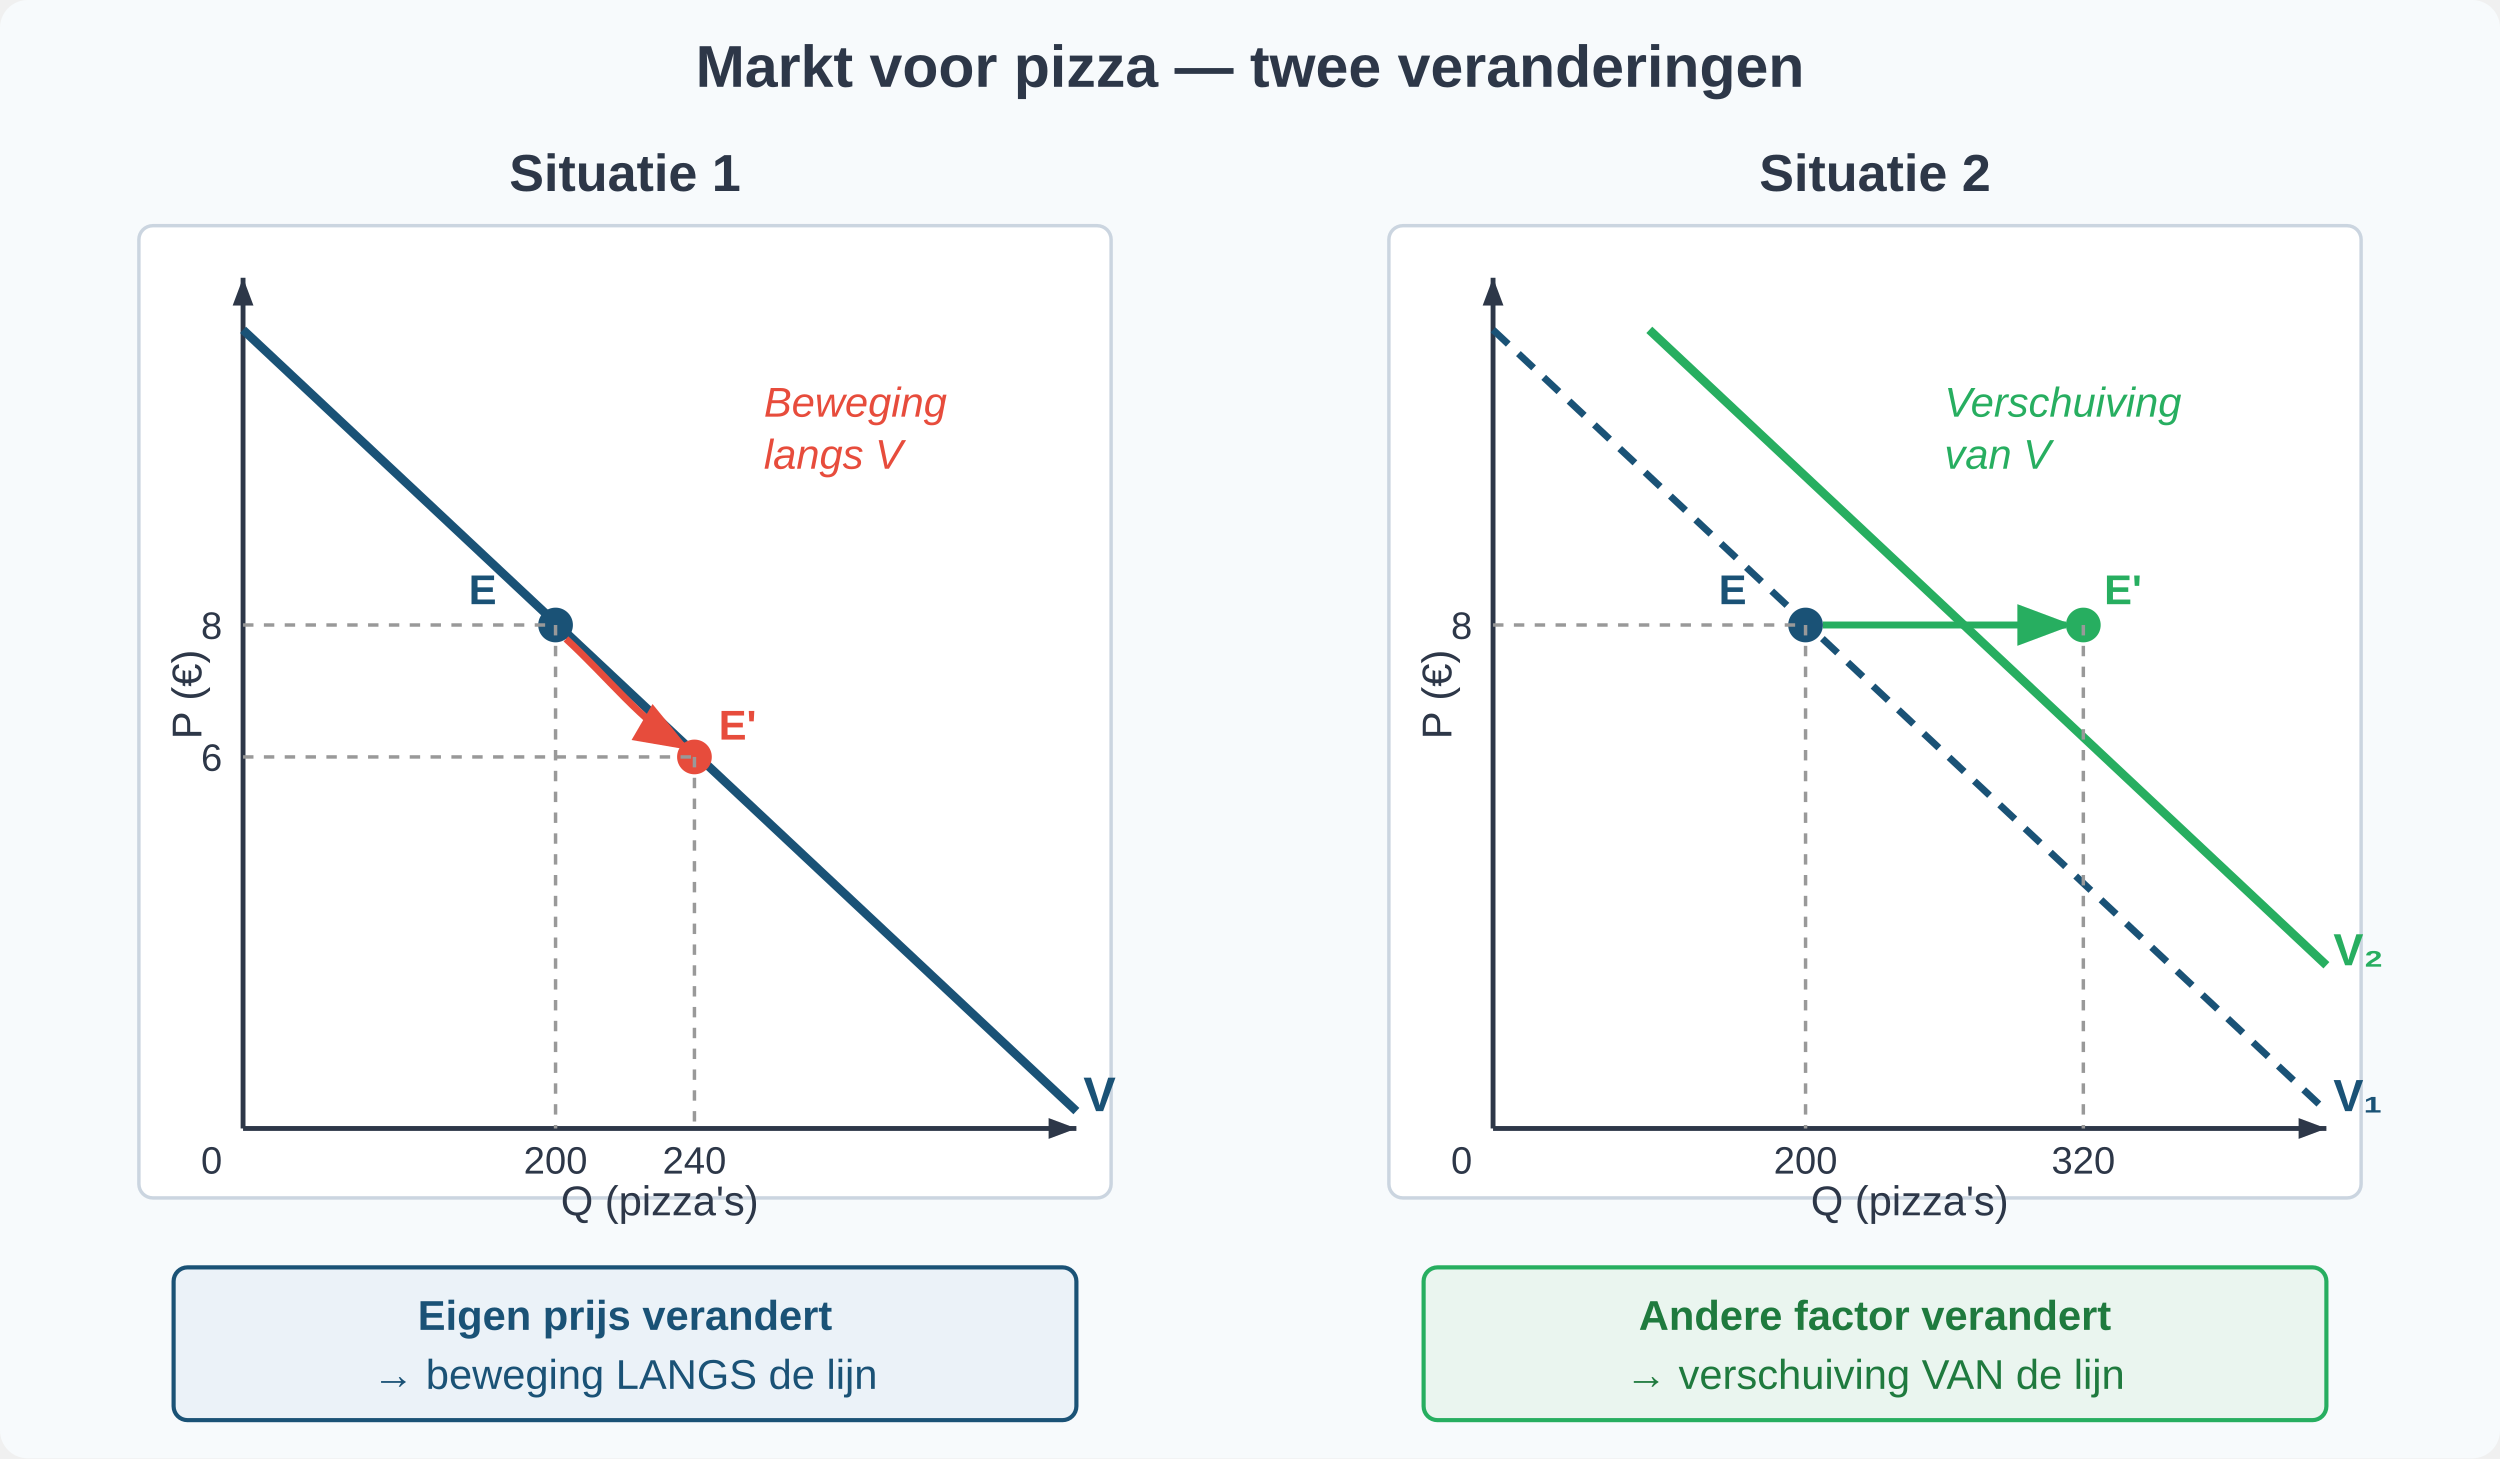
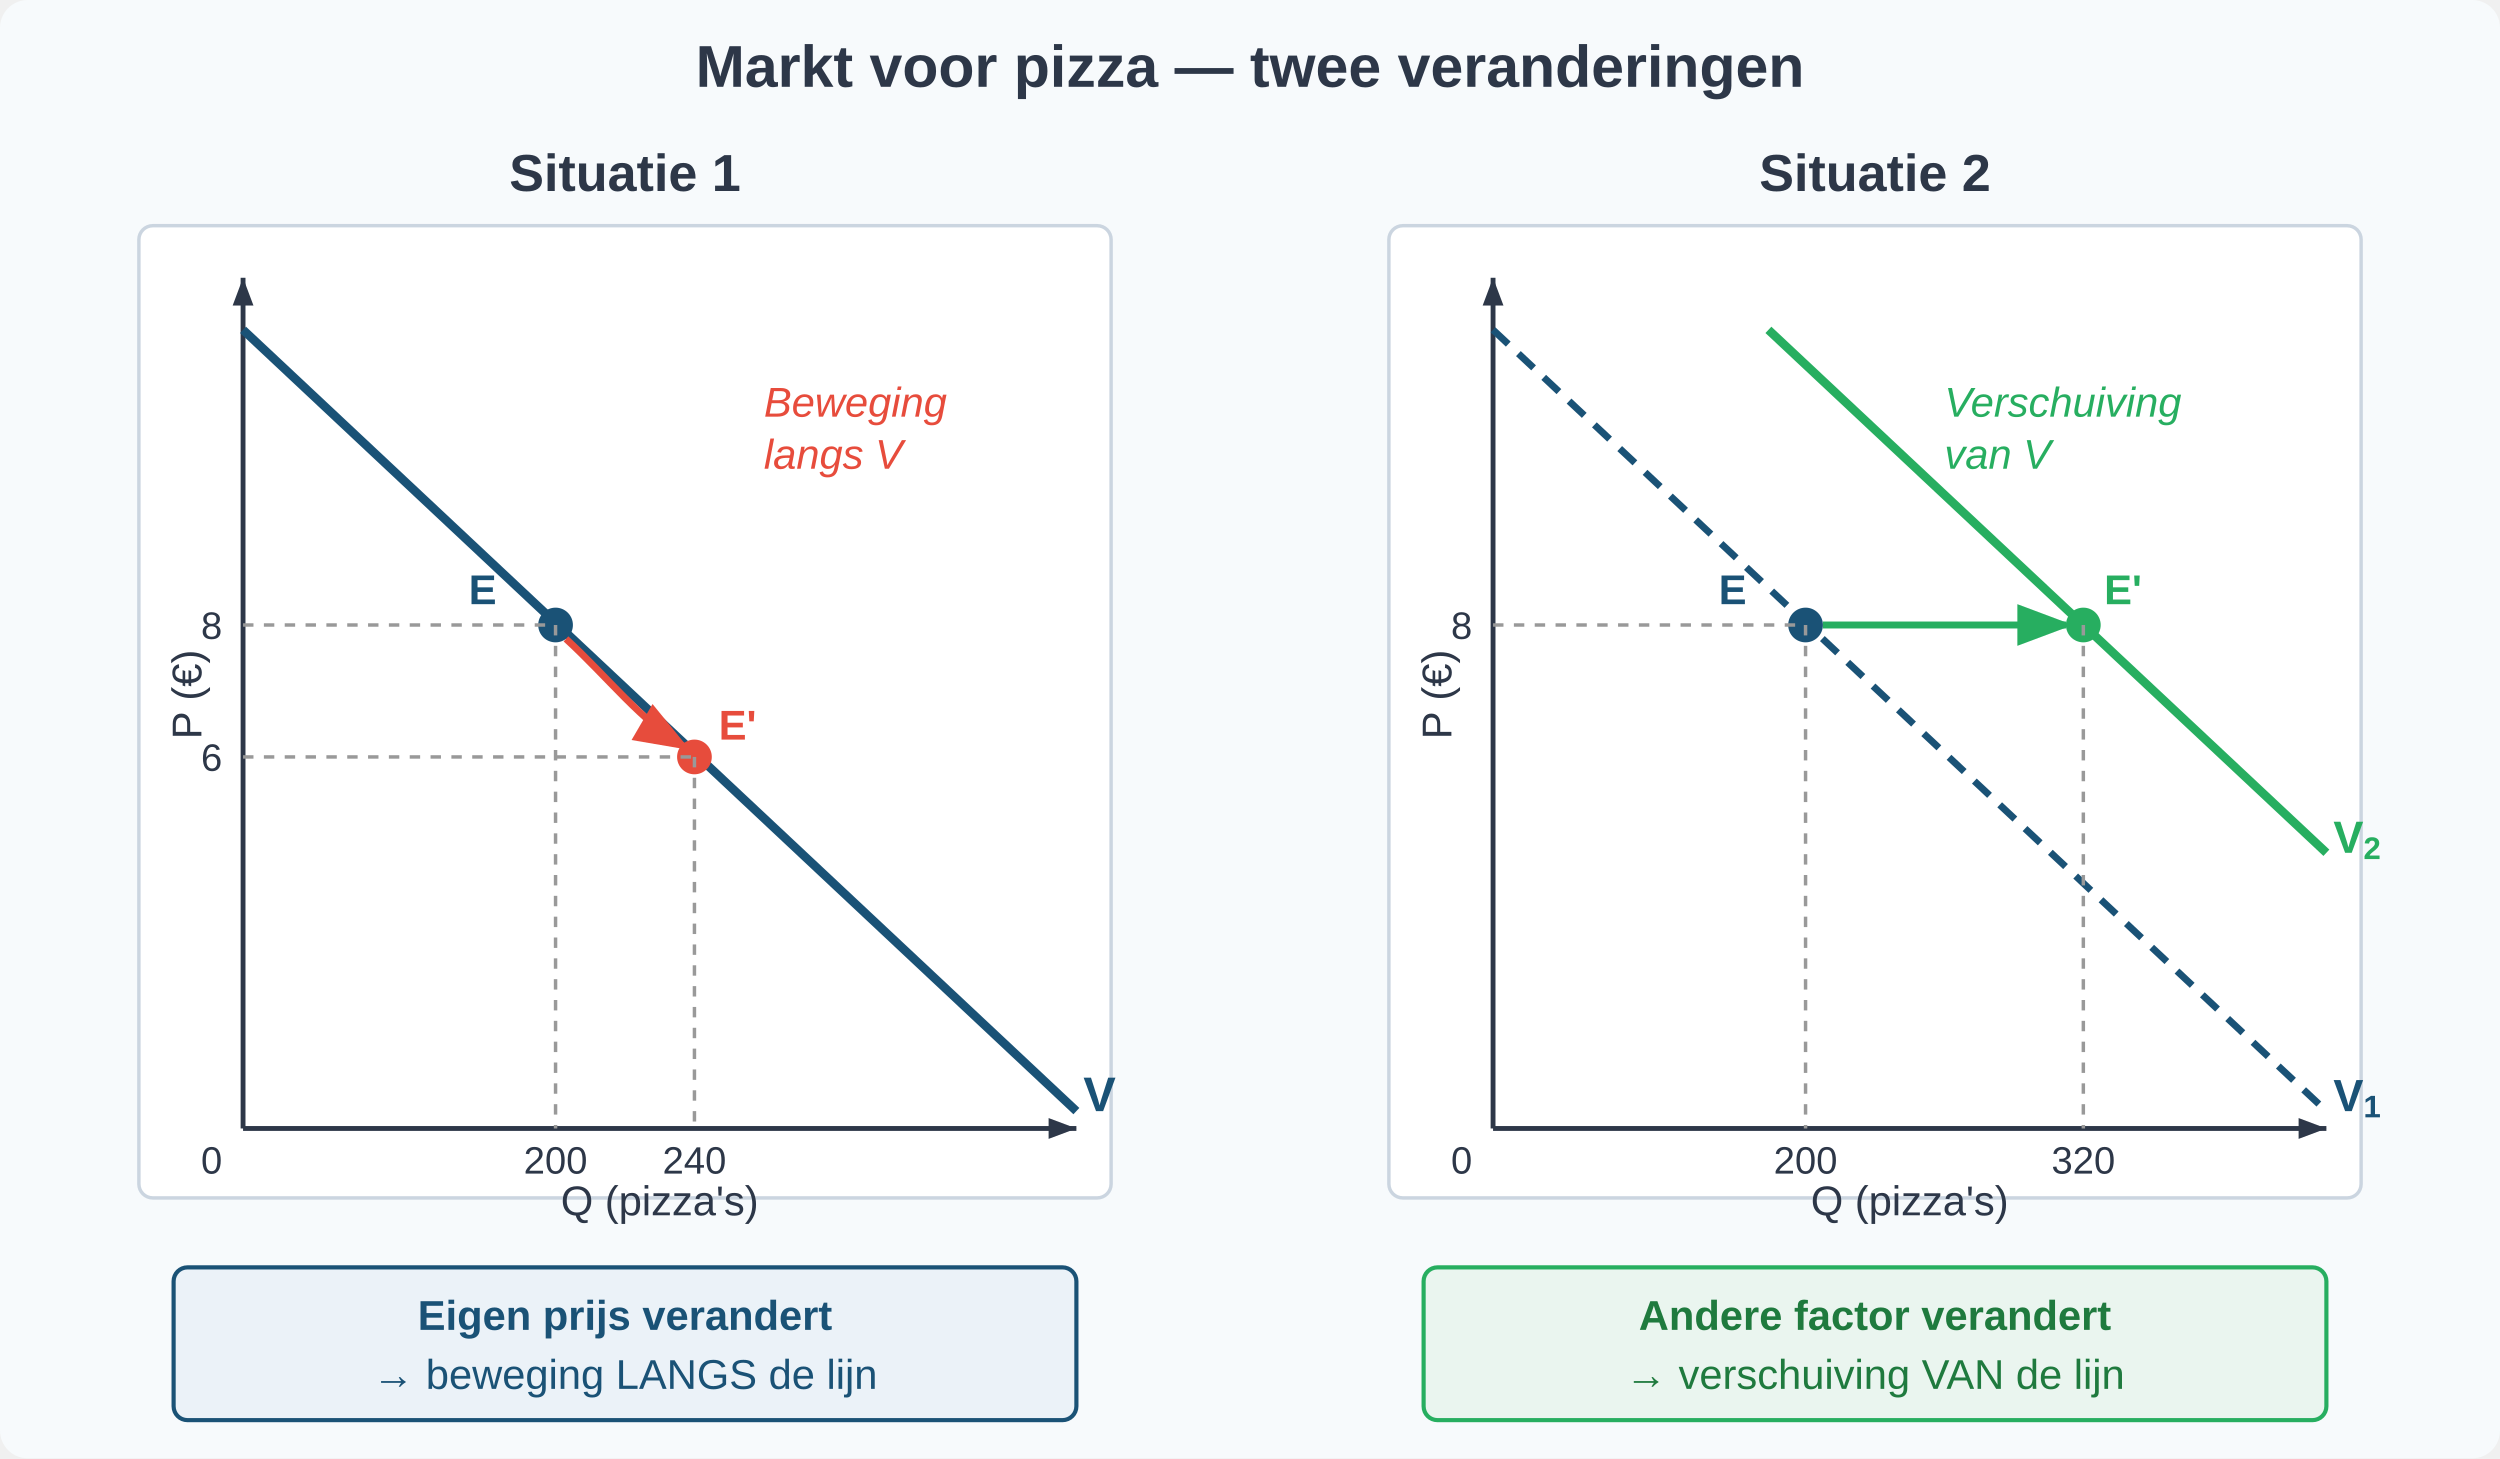
<svg xmlns="http://www.w3.org/2000/svg" viewBox="0 0 720 420">
  <rect width="720" height="420" rx="8" fill="#F7FAFC" />
  <text x="360" y="25" text-anchor="middle" font-family="Arial" font-size="17" font-weight="bold" fill="#2D3748">Markt voor pizza — twee veranderingen</text>
  <defs>
    <marker id="arrA" markerWidth="8" markerHeight="6" refX="7" refY="3" orient="auto">
      <polygon points="0,0 8,3 0,6" fill="#E74C3C" />
    </marker>
    <marker id="arrB" markerWidth="8" markerHeight="6" refX="7" refY="3" orient="auto">
      <polygon points="0,0 8,3 0,6" fill="#27AE60" />
    </marker>
  </defs>
  <text x="180" y="55" text-anchor="middle" font-family="Arial" font-size="15" font-weight="bold" fill="#2D3748">Situatie 1</text>
  <rect x="40" y="65" width="280" height="280" rx="4" fill="white" stroke="#CBD5E0" stroke-width="1" />
  <line x1="70" y1="325" x2="70" y2="80" stroke="#2D3748" stroke-width="1.4" />
  <polygon points="70,80 67,88 73,88" fill="#2D3748" />
  <text x="58" y="200" text-anchor="middle" font-family="Arial" font-size="12" fill="#2D3748" transform="rotate(-90, 58, 200)">P (€)</text>
  <line x1="70" y1="325" x2="310" y2="325" stroke="#2D3748" stroke-width="1.4" />
  <polygon points="310,325 302,322 302,328" fill="#2D3748" />
  <text x="190" y="350" text-anchor="middle" font-family="Arial" font-size="12" fill="#2D3748">Q (pizza's)</text>
  <text x="64" y="338" text-anchor="end" font-family="Arial" font-size="11" fill="#2D3748">0</text>
  <line x1="70" y1="95" x2="310" y2="320" stroke="#1A5276" stroke-width="2.5" />
  <text x="312" y="320" font-family="Arial" font-size="14" font-weight="bold" fill="#1A5276">V</text>
  <circle cx="160" cy="180" r="5" fill="#1A5276" />
  <text x="135" y="174" font-family="Arial" font-size="12" font-weight="bold" fill="#1A5276">E</text>
  <line x1="70" y1="180" x2="160" y2="180" stroke="#999" stroke-width="1" stroke-dasharray="3,3" />
  <line x1="160" y1="180" x2="160" y2="325" stroke="#999" stroke-width="1" stroke-dasharray="3,3" />
  <text x="64" y="184" text-anchor="end" font-family="Arial" font-size="11" fill="#2D3748">8</text>
  <text x="160" y="338" text-anchor="middle" font-family="Arial" font-size="11" fill="#2D3748">200</text>
  <circle cx="200" cy="218" r="5" fill="#E74C3C" />
  <text x="207" y="213" font-family="Arial" font-size="12" font-weight="bold" fill="#E74C3C">E'</text>
  <line x1="70" y1="218" x2="200" y2="218" stroke="#999" stroke-width="1" stroke-dasharray="3,3" />
  <line x1="200" y1="218" x2="200" y2="325" stroke="#999" stroke-width="1" stroke-dasharray="3,3" />
  <text x="64" y="222" text-anchor="end" font-family="Arial" font-size="11" fill="#2D3748">6</text>
  <text x="200" y="338" text-anchor="middle" font-family="Arial" font-size="11" fill="#2D3748">240</text>
  <path d="M163,184 C175,195 185,208 197,215" stroke="#E74C3C" stroke-width="2" fill="none" marker-end="url(#arrA)" />
  <text x="220" y="120" font-family="Arial" font-size="12" font-style="italic" fill="#E74C3C">Beweging</text>
  <text x="220" y="135" font-family="Arial" font-size="12" font-style="italic" fill="#E74C3C">langs V</text>
  <rect x="50" y="365" width="260" height="44" rx="4" fill="#EBF2F8" stroke="#1A5276" stroke-width="1.2" />
  <text x="180" y="383" text-anchor="middle" font-family="Arial" font-size="12" font-weight="bold" fill="#1A5276">Eigen prijs verandert</text>
  <text x="180" y="400" text-anchor="middle" font-family="Arial" font-size="12" fill="#1A5276">→ beweging LANGS de lijn</text>
  <text x="540" y="55" text-anchor="middle" font-family="Arial" font-size="15" font-weight="bold" fill="#2D3748">Situatie 2</text>
  <rect x="400" y="65" width="280" height="280" rx="4" fill="white" stroke="#CBD5E0" stroke-width="1" />
  <line x1="430" y1="325" x2="430" y2="80" stroke="#2D3748" stroke-width="1.4" />
  <polygon points="430,80 427,88 433,88" fill="#2D3748" />
  <text x="418" y="200" text-anchor="middle" font-family="Arial" font-size="12" fill="#2D3748" transform="rotate(-90, 418, 200)">P (€)</text>
  <line x1="430" y1="325" x2="670" y2="325" stroke="#2D3748" stroke-width="1.4" />
  <polygon points="670,325 662,322 662,328" fill="#2D3748" />
  <text x="550" y="350" text-anchor="middle" font-family="Arial" font-size="12" fill="#2D3748">Q (pizza's)</text>
  <text x="424" y="338" text-anchor="end" font-family="Arial" font-size="11" fill="#2D3748">0</text>
  <line x1="430" y1="95" x2="670" y2="320" stroke="#1A5276" stroke-width="2" stroke-dasharray="6,4" />
-   <text x="672" y="320" font-family="Arial" font-size="13" font-weight="bold" fill="#1A5276">V₁</text>
-   <line x1="475" y1="95" x2="670" y2="278" stroke="#27AE60" stroke-width="2.5" />
-   <text x="672" y="278" font-family="Arial" font-size="13" font-weight="bold" fill="#27AE60">V₂</text>
+   <text x="672" y="320" font-family="Arial" font-size="13" font-weight="bold" fill="#1A5276">V<tspan baseline-shift="sub" font-size="9">1</tspan>
+   </text>
+   <line x1="509.3" y1="95" x2="670" y2="245.6" stroke="#27AE60" stroke-width="2.5" />
+   <text x="672" y="245.6" font-family="Arial" font-size="13" font-weight="bold" fill="#27AE60">V<tspan baseline-shift="sub" font-size="9">2</tspan>
+   </text>
  <circle cx="520" cy="180" r="5" fill="#1A5276" />
  <text x="495" y="174" font-family="Arial" font-size="12" font-weight="bold" fill="#1A5276">E</text>
  <line x1="430" y1="180" x2="520" y2="180" stroke="#999" stroke-width="1" stroke-dasharray="3,3" />
  <line x1="520" y1="180" x2="520" y2="325" stroke="#999" stroke-width="1" stroke-dasharray="3,3" />
  <text x="424" y="184" text-anchor="end" font-family="Arial" font-size="11" fill="#2D3748">8</text>
  <text x="520" y="338" text-anchor="middle" font-family="Arial" font-size="11" fill="#2D3748">200</text>
  <circle cx="600" cy="180" r="5" fill="#27AE60" />
  <text x="606" y="174" font-family="Arial" font-size="12" font-weight="bold" fill="#27AE60">E'</text>
  <line x1="600" y1="180" x2="600" y2="325" stroke="#999" stroke-width="1" stroke-dasharray="3,3" />
  <text x="600" y="338" text-anchor="middle" font-family="Arial" font-size="11" fill="#2D3748">320</text>
  <line x1="525" y1="180" x2="595" y2="180" stroke="#27AE60" stroke-width="2" marker-end="url(#arrB)" />
  <text x="560" y="120" font-family="Arial" font-size="12" font-style="italic" fill="#27AE60">Verschuiving</text>
  <text x="560" y="135" font-family="Arial" font-size="12" font-style="italic" fill="#27AE60">van V</text>
  <rect x="410" y="365" width="260" height="44" rx="4" fill="#EAF5EF" stroke="#27AE60" stroke-width="1.2" />
  <text x="540" y="383" text-anchor="middle" font-family="Arial" font-size="12" font-weight="bold" fill="#1F7A3E">Andere factor verandert</text>
  <text x="540" y="400" text-anchor="middle" font-family="Arial" font-size="12" fill="#1F7A3E">→ verschuiving VAN de lijn</text>
</svg>
